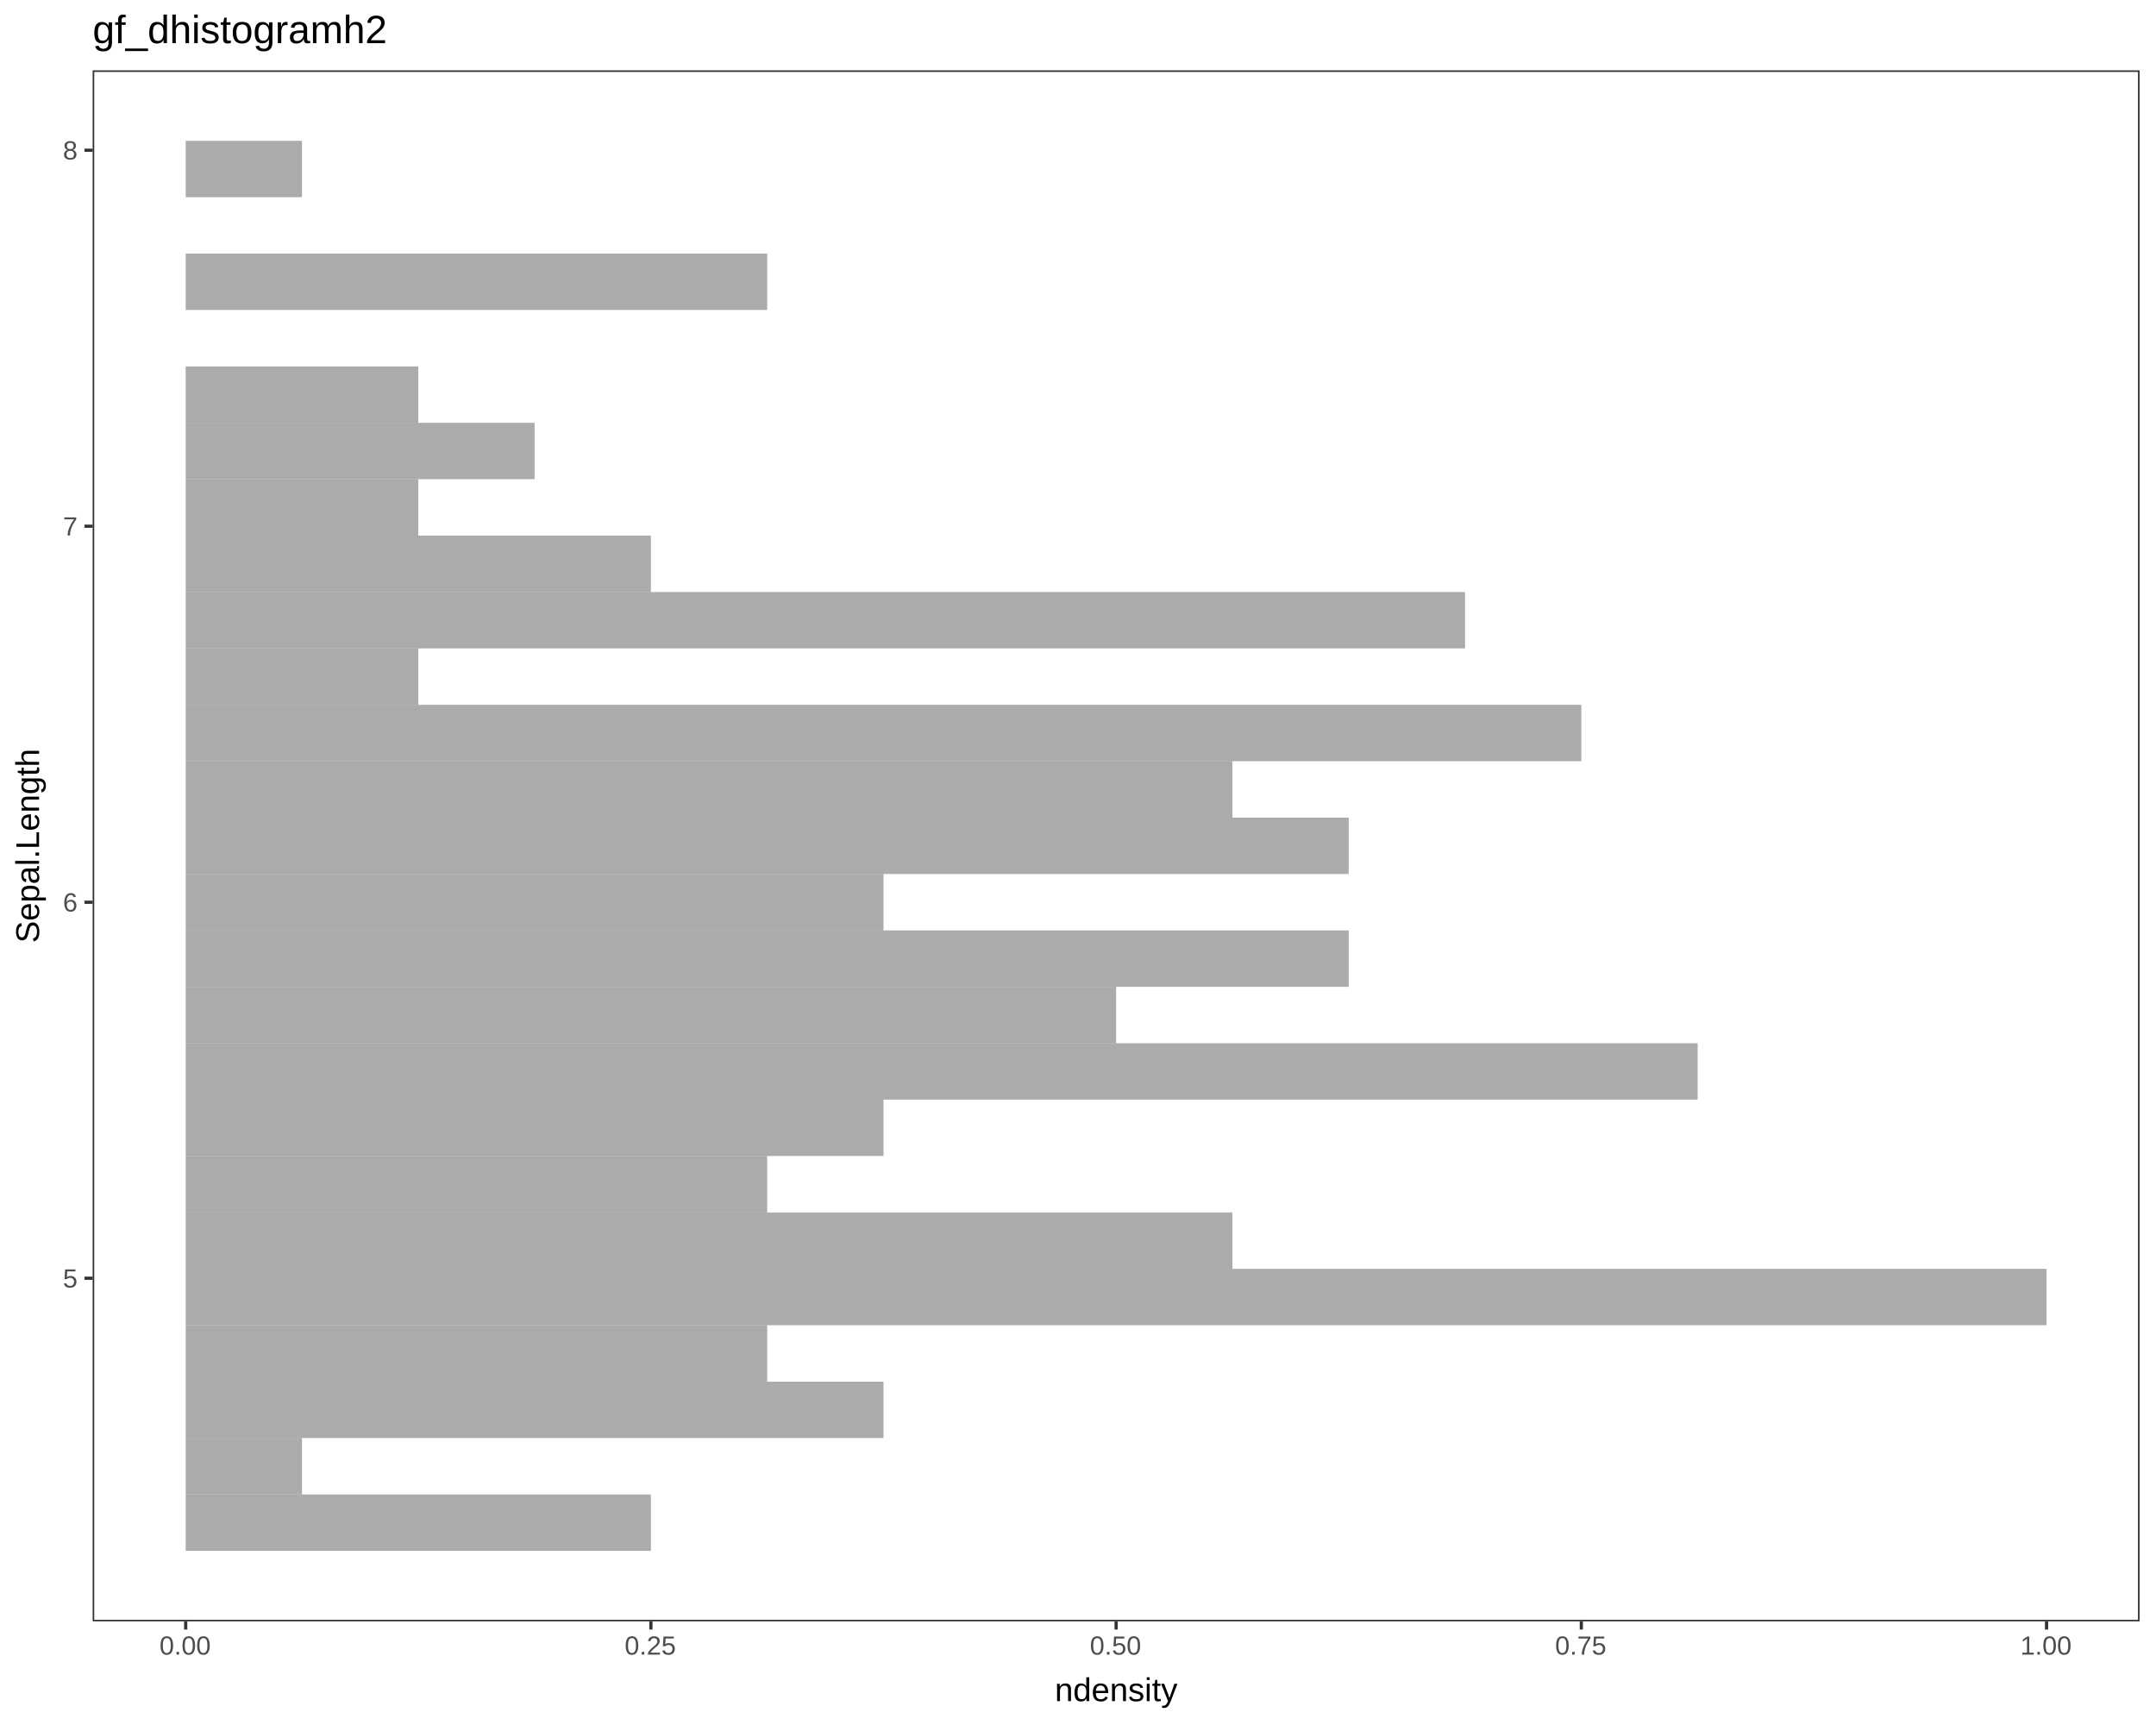
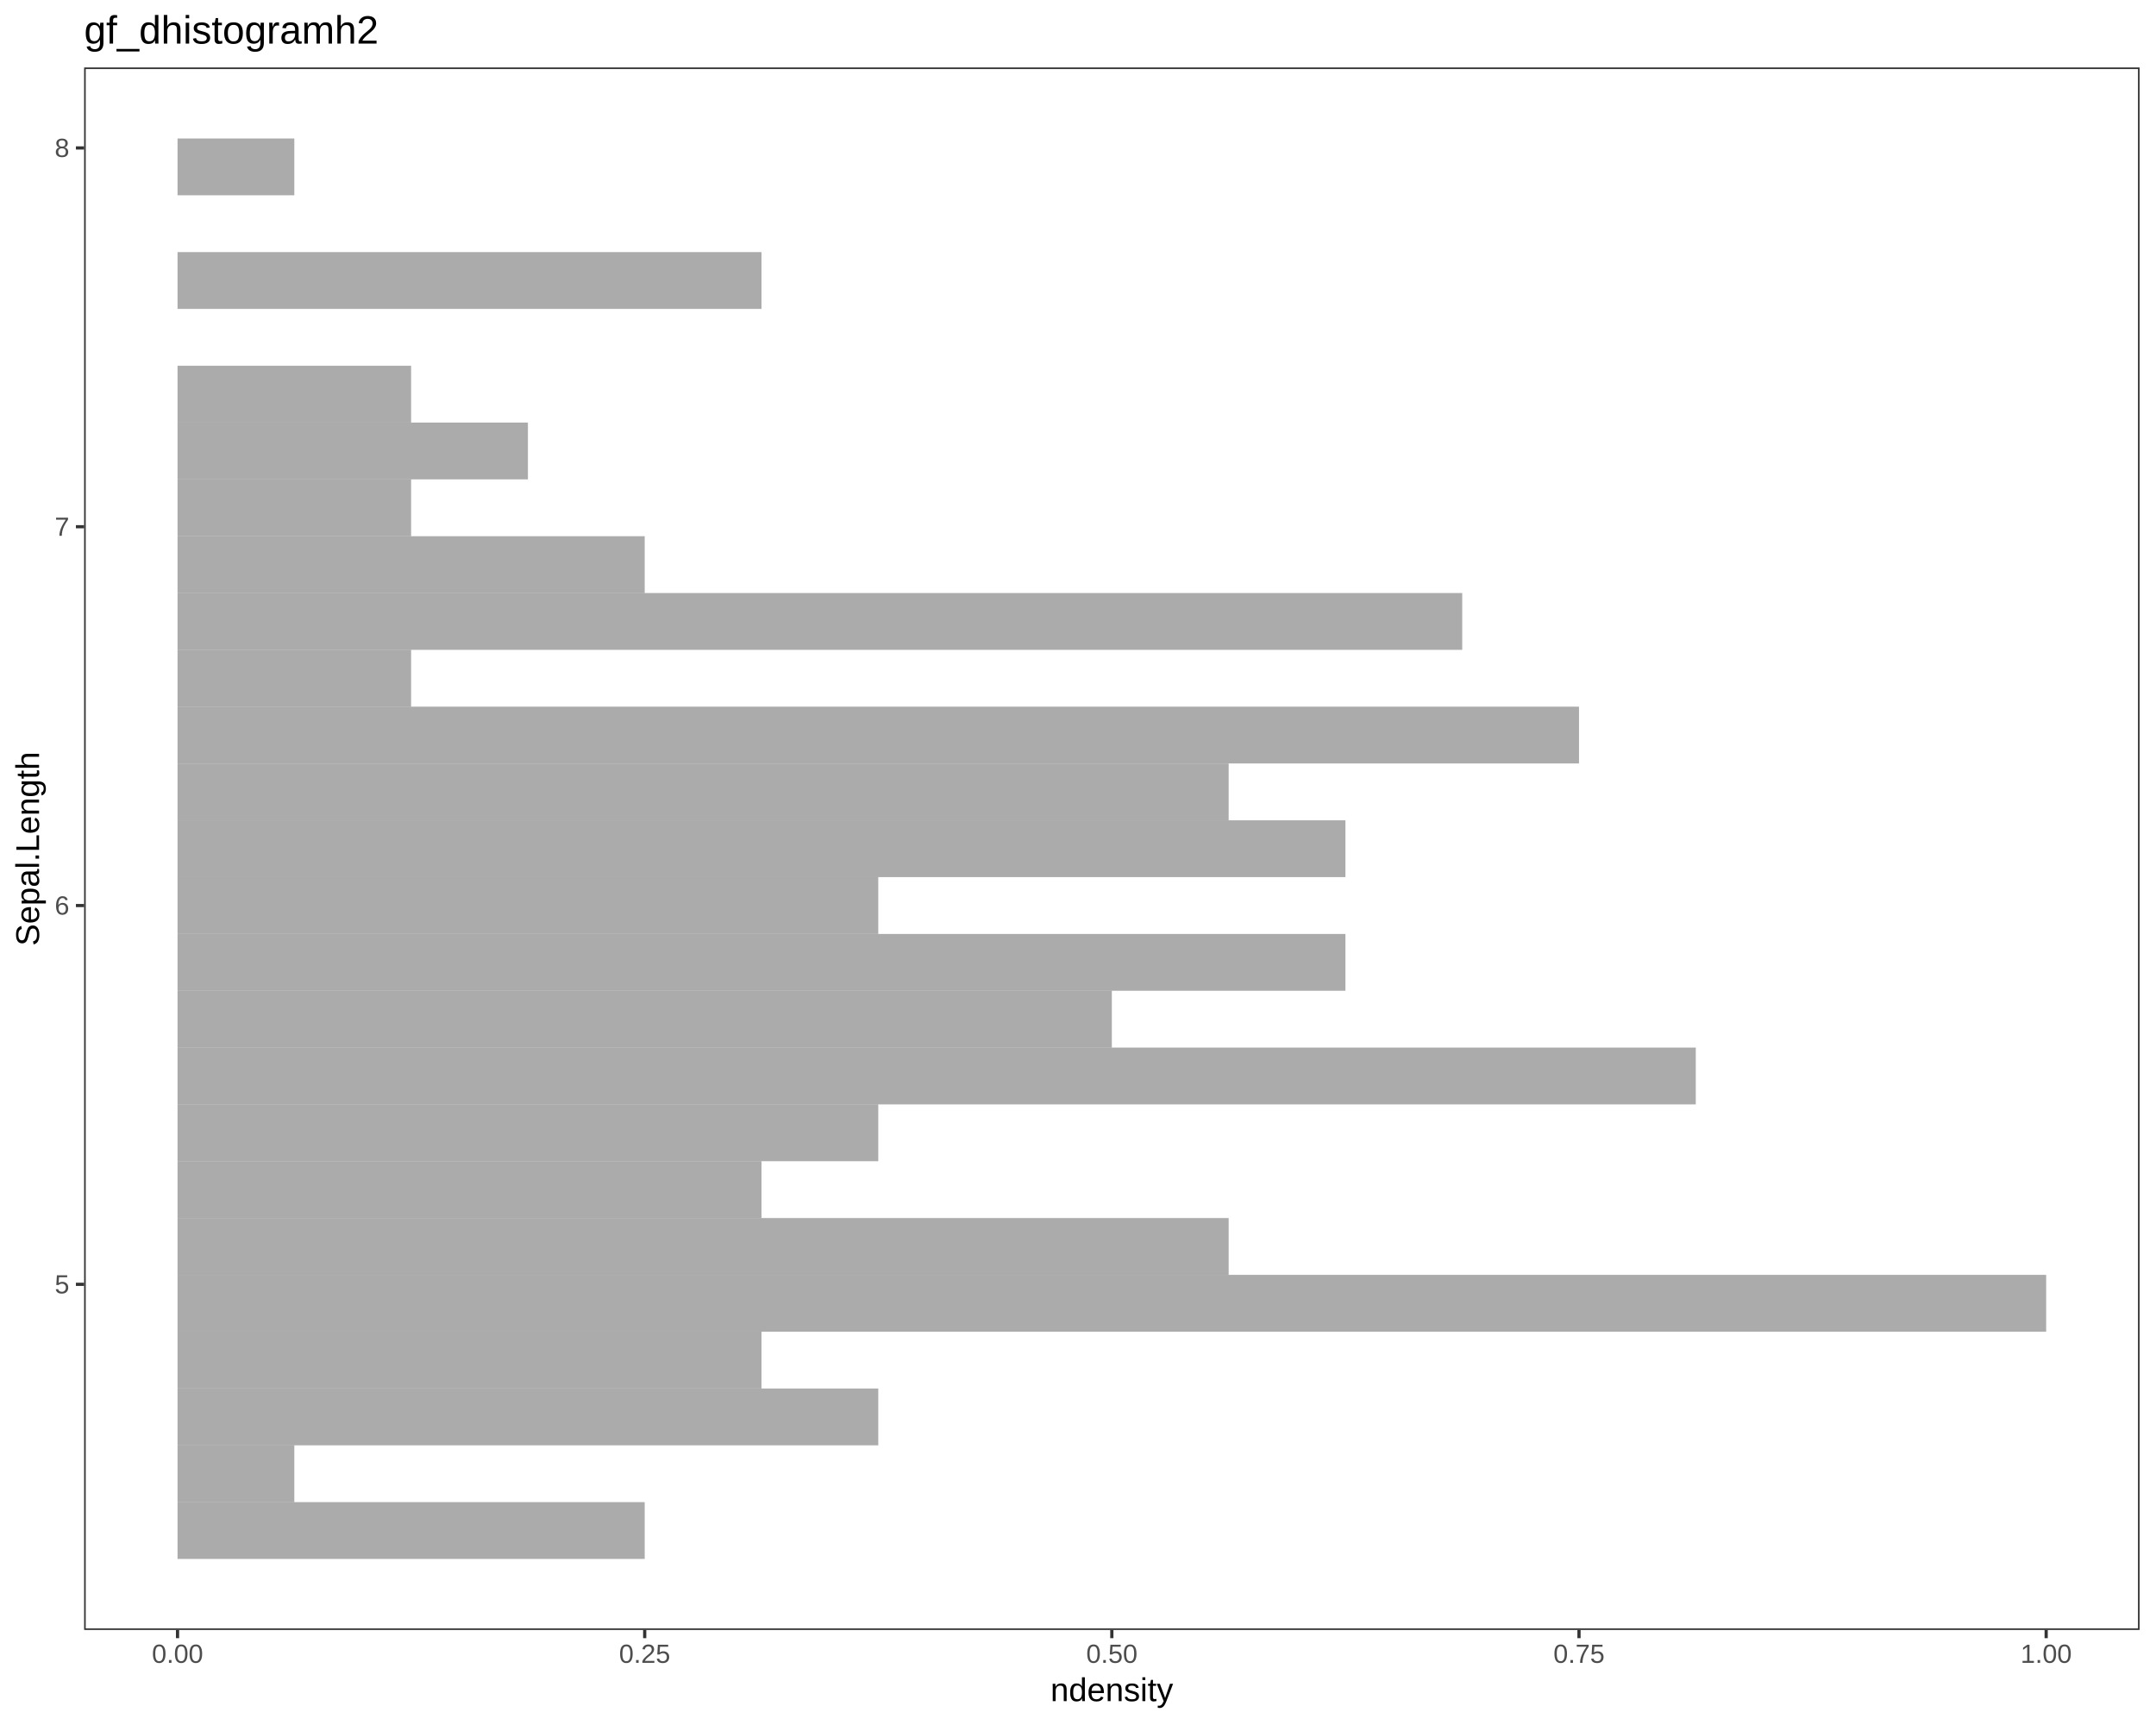
<svg xmlns="http://www.w3.org/2000/svg" viewBox="0 0 720.00 576.00">
  <defs>
    <style type="text/css">
-     line, polyline, path, rect, circle {
+     line, polyline, polygon, path, rect, circle {
      fill: none;
      stroke: #000000;
      stroke-linecap: round;
      stroke-linejoin: round;
      stroke-miterlimit: 10.00;
    }
  </style>
  </defs>
  <rect width="100%" height="100%" style="stroke: none; fill: #FFFFFF;" />
  <rect x="0.00" y="0.00" width="720.00" height="576.00" style="stroke-width: 1.07; stroke: #FFFFFF; fill: #FFFFFF;" />
  <defs>
-     <clipPath id="cpMzAuOTQyN3w3MTQuNTIxfDU0MS4zOTF8MjMuNDc2Nw==">
-       <rect x="30.94" y="23.48" width="683.58" height="517.91" />
+     <clipPath id="cpMjguMDl8NzE0LjUyfDU0NC4yN3wyMi41Mg==">
+       <rect x="28.09" y="22.52" width="686.43" height="521.75" />
    </clipPath>
  </defs>
-   <rect x="30.94" y="23.48" width="683.58" height="517.91" style="stroke-width: 1.07; stroke: none; fill: #FFFFFF;" clip-path="url(#cpMzAuOTQyN3w3MTQuNTIxfDU0MS4zOTF8MjMuNDc2Nw==)" />
-   <rect x="62.01" y="499.02" width="155.36" height="18.83" style="stroke-width: 1.07; stroke: none; stroke-linecap: butt; fill: #595959; fill-opacity: 0.50;" clip-path="url(#cpMzAuOTQyN3w3MTQuNTIxfDU0MS4zOTF8MjMuNDc2Nw==)" />
-   <rect x="62.01" y="480.18" width="38.84" height="18.83" style="stroke-width: 1.07; stroke: none; stroke-linecap: butt; fill: #595959; fill-opacity: 0.50;" clip-path="url(#cpMzAuOTQyN3w3MTQuNTIxfDU0MS4zOTF8MjMuNDc2Nw==)" />
-   <rect x="62.01" y="461.35" width="233.04" height="18.83" style="stroke-width: 1.07; stroke: none; stroke-linecap: butt; fill: #595959; fill-opacity: 0.50;" clip-path="url(#cpMzAuOTQyN3w3MTQuNTIxfDU0MS4zOTF8MjMuNDc2Nw==)" />
-   <rect x="62.01" y="442.52" width="194.20" height="18.83" style="stroke-width: 1.07; stroke: none; stroke-linecap: butt; fill: #595959; fill-opacity: 0.50;" clip-path="url(#cpMzAuOTQyN3w3MTQuNTIxfDU0MS4zOTF8MjMuNDc2Nw==)" />
-   <rect x="62.01" y="423.68" width="621.43" height="18.83" style="stroke-width: 1.07; stroke: none; stroke-linecap: butt; fill: #595959; fill-opacity: 0.50;" clip-path="url(#cpMzAuOTQyN3w3MTQuNTIxfDU0MS4zOTF8MjMuNDc2Nw==)" />
-   <rect x="62.01" y="404.85" width="349.56" height="18.83" style="stroke-width: 1.07; stroke: none; stroke-linecap: butt; fill: #595959; fill-opacity: 0.50;" clip-path="url(#cpMzAuOTQyN3w3MTQuNTIxfDU0MS4zOTF8MjMuNDc2Nw==)" />
-   <rect x="62.01" y="386.02" width="194.20" height="18.83" style="stroke-width: 1.07; stroke: none; stroke-linecap: butt; fill: #595959; fill-opacity: 0.50;" clip-path="url(#cpMzAuOTQyN3w3MTQuNTIxfDU0MS4zOTF8MjMuNDc2Nw==)" />
-   <rect x="62.01" y="367.18" width="233.04" height="18.83" style="stroke-width: 1.07; stroke: none; stroke-linecap: butt; fill: #595959; fill-opacity: 0.50;" clip-path="url(#cpMzAuOTQyN3w3MTQuNTIxfDU0MS4zOTF8MjMuNDc2Nw==)" />
-   <rect x="62.01" y="348.35" width="504.92" height="18.83" style="stroke-width: 1.07; stroke: none; stroke-linecap: butt; fill: #595959; fill-opacity: 0.50;" clip-path="url(#cpMzAuOTQyN3w3MTQuNTIxfDU0MS4zOTF8MjMuNDc2Nw==)" />
-   <rect x="62.01" y="329.52" width="310.72" height="18.83" style="stroke-width: 1.07; stroke: none; stroke-linecap: butt; fill: #595959; fill-opacity: 0.50;" clip-path="url(#cpMzAuOTQyN3w3MTQuNTIxfDU0MS4zOTF8MjMuNDc2Nw==)" />
-   <rect x="62.01" y="310.68" width="388.40" height="18.83" style="stroke-width: 1.07; stroke: none; stroke-linecap: butt; fill: #595959; fill-opacity: 0.50;" clip-path="url(#cpMzAuOTQyN3w3MTQuNTIxfDU0MS4zOTF8MjMuNDc2Nw==)" />
-   <rect x="62.01" y="291.85" width="233.04" height="18.83" style="stroke-width: 1.07; stroke: none; stroke-linecap: butt; fill: #595959; fill-opacity: 0.50;" clip-path="url(#cpMzAuOTQyN3w3MTQuNTIxfDU0MS4zOTF8MjMuNDc2Nw==)" />
-   <rect x="62.01" y="273.02" width="388.40" height="18.83" style="stroke-width: 1.07; stroke: none; stroke-linecap: butt; fill: #595959; fill-opacity: 0.50;" clip-path="url(#cpMzAuOTQyN3w3MTQuNTIxfDU0MS4zOTF8MjMuNDc2Nw==)" />
-   <rect x="62.01" y="254.18" width="349.56" height="18.83" style="stroke-width: 1.07; stroke: none; stroke-linecap: butt; fill: #595959; fill-opacity: 0.50;" clip-path="url(#cpMzAuOTQyN3w3MTQuNTIxfDU0MS4zOTF8MjMuNDc2Nw==)" />
-   <rect x="62.01" y="235.35" width="466.08" height="18.83" style="stroke-width: 1.07; stroke: none; stroke-linecap: butt; fill: #595959; fill-opacity: 0.50;" clip-path="url(#cpMzAuOTQyN3w3MTQuNTIxfDU0MS4zOTF8MjMuNDc2Nw==)" />
-   <rect x="62.01" y="216.52" width="77.68" height="18.83" style="stroke-width: 1.07; stroke: none; stroke-linecap: butt; fill: #595959; fill-opacity: 0.50;" clip-path="url(#cpMzAuOTQyN3w3MTQuNTIxfDU0MS4zOTF8MjMuNDc2Nw==)" />
-   <rect x="62.01" y="197.68" width="427.24" height="18.83" style="stroke-width: 1.07; stroke: none; stroke-linecap: butt; fill: #595959; fill-opacity: 0.50;" clip-path="url(#cpMzAuOTQyN3w3MTQuNTIxfDU0MS4zOTF8MjMuNDc2Nw==)" />
-   <rect x="62.01" y="178.85" width="155.36" height="18.83" style="stroke-width: 1.07; stroke: none; stroke-linecap: butt; fill: #595959; fill-opacity: 0.50;" clip-path="url(#cpMzAuOTQyN3w3MTQuNTIxfDU0MS4zOTF8MjMuNDc2Nw==)" />
-   <rect x="62.01" y="160.02" width="77.68" height="18.83" style="stroke-width: 1.07; stroke: none; stroke-linecap: butt; fill: #595959; fill-opacity: 0.50;" clip-path="url(#cpMzAuOTQyN3w3MTQuNTIxfDU0MS4zOTF8MjMuNDc2Nw==)" />
-   <rect x="62.01" y="141.18" width="116.52" height="18.83" style="stroke-width: 1.07; stroke: none; stroke-linecap: butt; fill: #595959; fill-opacity: 0.50;" clip-path="url(#cpMzAuOTQyN3w3MTQuNTIxfDU0MS4zOTF8MjMuNDc2Nw==)" />
-   <rect x="62.01" y="122.35" width="77.68" height="18.83" style="stroke-width: 1.07; stroke: none; stroke-linecap: butt; fill: #595959; fill-opacity: 0.50;" clip-path="url(#cpMzAuOTQyN3w3MTQuNTIxfDU0MS4zOTF8MjMuNDc2Nw==)" />
-   <rect x="62.01" y="103.52" width="0.00" height="18.83" style="stroke-width: 1.07; stroke: none; stroke-linecap: butt; fill: #595959; fill-opacity: 0.50;" clip-path="url(#cpMzAuOTQyN3w3MTQuNTIxfDU0MS4zOTF8MjMuNDc2Nw==)" />
-   <rect x="62.01" y="84.68" width="194.20" height="18.83" style="stroke-width: 1.07; stroke: none; stroke-linecap: butt; fill: #595959; fill-opacity: 0.50;" clip-path="url(#cpMzAuOTQyN3w3MTQuNTIxfDU0MS4zOTF8MjMuNDc2Nw==)" />
-   <rect x="62.01" y="65.85" width="0.00" height="18.83" style="stroke-width: 1.07; stroke: none; stroke-linecap: butt; fill: #595959; fill-opacity: 0.50;" clip-path="url(#cpMzAuOTQyN3w3MTQuNTIxfDU0MS4zOTF8MjMuNDc2Nw==)" />
-   <rect x="62.01" y="47.02" width="38.84" height="18.83" style="stroke-width: 1.07; stroke: none; stroke-linecap: butt; fill: #595959; fill-opacity: 0.50;" clip-path="url(#cpMzAuOTQyN3w3MTQuNTIxfDU0MS4zOTF8MjMuNDc2Nw==)" />
-   <rect x="30.94" y="23.48" width="683.58" height="517.91" style="stroke-width: 1.07; stroke: #333333;" clip-path="url(#cpMzAuOTQyN3w3MTQuNTIxfDU0MS4zOTF8MjMuNDc2Nw==)" />
+   <rect x="28.09" y="22.52" width="686.43" height="521.75" style="stroke-width: 1.07; stroke: none; fill: #FFFFFF;" clip-path="url(#cpMjguMDl8NzE0LjUyfDU0NC4yN3wyMi41Mg==)" />
+   <rect x="59.29" y="501.58" width="156.01" height="18.97" style="stroke-width: 1.07; stroke: none; stroke-linecap: butt; fill: #595959; fill-opacity: 0.50;" clip-path="url(#cpMjguMDl8NzE0LjUyfDU0NC4yN3wyMi41Mg==)" />
+   <rect x="59.29" y="482.61" width="39.00" height="18.97" style="stroke-width: 1.07; stroke: none; stroke-linecap: butt; fill: #595959; fill-opacity: 0.50;" clip-path="url(#cpMjguMDl8NzE0LjUyfDU0NC4yN3wyMi41Mg==)" />
+   <rect x="59.29" y="463.64" width="234.01" height="18.97" style="stroke-width: 1.07; stroke: none; stroke-linecap: butt; fill: #595959; fill-opacity: 0.50;" clip-path="url(#cpMjguMDl8NzE0LjUyfDU0NC4yN3wyMi41Mg==)" />
+   <rect x="59.29" y="444.66" width="195.01" height="18.97" style="stroke-width: 1.07; stroke: none; stroke-linecap: butt; fill: #595959; fill-opacity: 0.50;" clip-path="url(#cpMjguMDl8NzE0LjUyfDU0NC4yN3wyMi41Mg==)" />
+   <rect x="59.29" y="425.69" width="624.03" height="18.97" style="stroke-width: 1.07; stroke: none; stroke-linecap: butt; fill: #595959; fill-opacity: 0.50;" clip-path="url(#cpMjguMDl8NzE0LjUyfDU0NC4yN3wyMi41Mg==)" />
+   <rect x="59.29" y="406.72" width="351.02" height="18.97" style="stroke-width: 1.07; stroke: none; stroke-linecap: butt; fill: #595959; fill-opacity: 0.50;" clip-path="url(#cpMjguMDl8NzE0LjUyfDU0NC4yN3wyMi41Mg==)" />
+   <rect x="59.29" y="387.75" width="195.01" height="18.97" style="stroke-width: 1.07; stroke: none; stroke-linecap: butt; fill: #595959; fill-opacity: 0.50;" clip-path="url(#cpMjguMDl8NzE0LjUyfDU0NC4yN3wyMi41Mg==)" />
+   <rect x="59.29" y="368.77" width="234.01" height="18.97" style="stroke-width: 1.07; stroke: none; stroke-linecap: butt; fill: #595959; fill-opacity: 0.50;" clip-path="url(#cpMjguMDl8NzE0LjUyfDU0NC4yN3wyMi41Mg==)" />
+   <rect x="59.29" y="349.80" width="507.02" height="18.97" style="stroke-width: 1.07; stroke: none; stroke-linecap: butt; fill: #595959; fill-opacity: 0.50;" clip-path="url(#cpMjguMDl8NzE0LjUyfDU0NC4yN3wyMi41Mg==)" />
+   <rect x="59.29" y="330.83" width="312.01" height="18.97" style="stroke-width: 1.07; stroke: none; stroke-linecap: butt; fill: #595959; fill-opacity: 0.50;" clip-path="url(#cpMjguMDl8NzE0LjUyfDU0NC4yN3wyMi41Mg==)" />
+   <rect x="59.29" y="311.86" width="390.02" height="18.97" style="stroke-width: 1.07; stroke: none; stroke-linecap: butt; fill: #595959; fill-opacity: 0.50;" clip-path="url(#cpMjguMDl8NzE0LjUyfDU0NC4yN3wyMi41Mg==)" />
+   <rect x="59.29" y="292.88" width="234.01" height="18.97" style="stroke-width: 1.07; stroke: none; stroke-linecap: butt; fill: #595959; fill-opacity: 0.50;" clip-path="url(#cpMjguMDl8NzE0LjUyfDU0NC4yN3wyMi41Mg==)" />
+   <rect x="59.29" y="273.91" width="390.02" height="18.97" style="stroke-width: 1.07; stroke: none; stroke-linecap: butt; fill: #595959; fill-opacity: 0.50;" clip-path="url(#cpMjguMDl8NzE0LjUyfDU0NC4yN3wyMi41Mg==)" />
+   <rect x="59.29" y="254.94" width="351.02" height="18.97" style="stroke-width: 1.07; stroke: none; stroke-linecap: butt; fill: #595959; fill-opacity: 0.50;" clip-path="url(#cpMjguMDl8NzE0LjUyfDU0NC4yN3wyMi41Mg==)" />
+   <rect x="59.29" y="235.96" width="468.02" height="18.97" style="stroke-width: 1.07; stroke: none; stroke-linecap: butt; fill: #595959; fill-opacity: 0.50;" clip-path="url(#cpMjguMDl8NzE0LjUyfDU0NC4yN3wyMi41Mg==)" />
+   <rect x="59.29" y="216.99" width="78.00" height="18.97" style="stroke-width: 1.07; stroke: none; stroke-linecap: butt; fill: #595959; fill-opacity: 0.50;" clip-path="url(#cpMjguMDl8NzE0LjUyfDU0NC4yN3wyMi41Mg==)" />
+   <rect x="59.29" y="198.02" width="429.02" height="18.97" style="stroke-width: 1.07; stroke: none; stroke-linecap: butt; fill: #595959; fill-opacity: 0.50;" clip-path="url(#cpMjguMDl8NzE0LjUyfDU0NC4yN3wyMi41Mg==)" />
+   <rect x="59.29" y="179.05" width="156.01" height="18.97" style="stroke-width: 1.07; stroke: none; stroke-linecap: butt; fill: #595959; fill-opacity: 0.50;" clip-path="url(#cpMjguMDl8NzE0LjUyfDU0NC4yN3wyMi41Mg==)" />
+   <rect x="59.29" y="160.07" width="78.00" height="18.97" style="stroke-width: 1.07; stroke: none; stroke-linecap: butt; fill: #595959; fill-opacity: 0.50;" clip-path="url(#cpMjguMDl8NzE0LjUyfDU0NC4yN3wyMi41Mg==)" />
+   <rect x="59.29" y="141.10" width="117.01" height="18.97" style="stroke-width: 1.07; stroke: none; stroke-linecap: butt; fill: #595959; fill-opacity: 0.50;" clip-path="url(#cpMjguMDl8NzE0LjUyfDU0NC4yN3wyMi41Mg==)" />
+   <rect x="59.29" y="122.13" width="78.00" height="18.97" style="stroke-width: 1.07; stroke: none; stroke-linecap: butt; fill: #595959; fill-opacity: 0.50;" clip-path="url(#cpMjguMDl8NzE0LjUyfDU0NC4yN3wyMi41Mg==)" />
+   <rect x="59.29" y="103.16" width="0.00" height="18.97" style="stroke-width: 1.07; stroke: none; stroke-linecap: butt; fill: #595959; fill-opacity: 0.50;" clip-path="url(#cpMjguMDl8NzE0LjUyfDU0NC4yN3wyMi41Mg==)" />
+   <rect x="59.29" y="84.18" width="195.01" height="18.97" style="stroke-width: 1.07; stroke: none; stroke-linecap: butt; fill: #595959; fill-opacity: 0.50;" clip-path="url(#cpMjguMDl8NzE0LjUyfDU0NC4yN3wyMi41Mg==)" />
+   <rect x="59.29" y="65.21" width="0.00" height="18.97" style="stroke-width: 1.07; stroke: none; stroke-linecap: butt; fill: #595959; fill-opacity: 0.50;" clip-path="url(#cpMjguMDl8NzE0LjUyfDU0NC4yN3wyMi41Mg==)" />
+   <rect x="59.29" y="46.24" width="39.00" height="18.97" style="stroke-width: 1.07; stroke: none; stroke-linecap: butt; fill: #595959; fill-opacity: 0.50;" clip-path="url(#cpMjguMDl8NzE0LjUyfDU0NC4yN3wyMi41Mg==)" />
+   <rect x="28.09" y="22.52" width="686.43" height="521.75" style="stroke-width: 1.07; stroke: #333333;" clip-path="url(#cpMjguMDl8NzE0LjUyfDU0NC4yN3wyMi41Mg==)" />
  <defs>
-     <clipPath id="cpMHw3MjB8NTc2fDA=">
+     <clipPath id="cpMC4wMHw3MjAuMDB8NTc2LjAwfDAuMDA=">
      <rect x="0.00" y="0.00" width="720.00" height="576.00" />
    </clipPath>
  </defs>
-   <g clip-path="url(#cpMHw3MjB8NTc2fDA=)">
-     <text x="21.01" y="429.92" style="font-size: 8.80px; fill: #4D4D4D; font-family: Liberation Sans;" textLength="5.01px" lengthAdjust="spacingAndGlyphs">5</text>
+   <g clip-path="url(#cpMC4wMHw3MjAuMDB8NTc2LjAwfDAuMDA=)">
+     <text x="18.27" y="431.88" style="font-size: 8.80px; fill: #4D4D4D; font-family: Liberation Sans;" textLength="4.89px" lengthAdjust="spacingAndGlyphs">5</text>
  </g>
-   <g clip-path="url(#cpMHw3MjB8NTc2fDA=)">
-     <text x="21.01" y="304.36" style="font-size: 8.80px; fill: #4D4D4D; font-family: Liberation Sans;" textLength="5.01px" lengthAdjust="spacingAndGlyphs">6</text>
+   <g clip-path="url(#cpMC4wMHw3MjAuMDB8NTc2LjAwfDAuMDA=)">
+     <text x="18.27" y="305.39" style="font-size: 8.80px; fill: #4D4D4D; font-family: Liberation Sans;" textLength="4.89px" lengthAdjust="spacingAndGlyphs">6</text>
  </g>
-   <g clip-path="url(#cpMHw3MjB8NTc2fDA=)">
-     <text x="21.01" y="178.81" style="font-size: 8.80px; fill: #4D4D4D; font-family: Liberation Sans;" textLength="5.01px" lengthAdjust="spacingAndGlyphs">7</text>
+   <g clip-path="url(#cpMC4wMHw3MjAuMDB8NTc2LjAwfDAuMDA=)">
+     <text x="18.27" y="178.91" style="font-size: 8.80px; fill: #4D4D4D; font-family: Liberation Sans;" textLength="4.89px" lengthAdjust="spacingAndGlyphs">7</text>
  </g>
-   <g clip-path="url(#cpMHw3MjB8NTc2fDA=)">
-     <text x="21.01" y="53.25" style="font-size: 8.80px; fill: #4D4D4D; font-family: Liberation Sans;" textLength="5.01px" lengthAdjust="spacingAndGlyphs">8</text>
+   <g clip-path="url(#cpMC4wMHw3MjAuMDB8NTc2LjAwfDAuMDA=)">
+     <text x="18.27" y="52.42" style="font-size: 8.80px; fill: #4D4D4D; font-family: Liberation Sans;" textLength="4.89px" lengthAdjust="spacingAndGlyphs">8</text>
  </g>
-   <polyline points="28.20,426.82 30.94,426.82 " style="stroke-width: 1.07; stroke: #333333; stroke-linecap: butt;" clip-path="url(#cpMHw3MjB8NTc2fDA=)" />
-   <polyline points="28.20,301.27 30.94,301.27 " style="stroke-width: 1.07; stroke: #333333; stroke-linecap: butt;" clip-path="url(#cpMHw3MjB8NTc2fDA=)" />
-   <polyline points="28.20,175.71 30.94,175.71 " style="stroke-width: 1.07; stroke: #333333; stroke-linecap: butt;" clip-path="url(#cpMHw3MjB8NTc2fDA=)" />
-   <polyline points="28.20,50.16 30.94,50.16 " style="stroke-width: 1.07; stroke: #333333; stroke-linecap: butt;" clip-path="url(#cpMHw3MjB8NTc2fDA=)" />
-   <polyline points="62.01,544.13 62.01,541.39 " style="stroke-width: 1.07; stroke: #333333; stroke-linecap: butt;" clip-path="url(#cpMHw3MjB8NTc2fDA=)" />
-   <polyline points="217.37,544.13 217.37,541.39 " style="stroke-width: 1.07; stroke: #333333; stroke-linecap: butt;" clip-path="url(#cpMHw3MjB8NTc2fDA=)" />
-   <polyline points="372.73,544.13 372.73,541.39 " style="stroke-width: 1.07; stroke: #333333; stroke-linecap: butt;" clip-path="url(#cpMHw3MjB8NTc2fDA=)" />
-   <polyline points="528.09,544.13 528.09,541.39 " style="stroke-width: 1.07; stroke: #333333; stroke-linecap: butt;" clip-path="url(#cpMHw3MjB8NTc2fDA=)" />
-   <polyline points="683.45,544.13 683.45,541.39 " style="stroke-width: 1.07; stroke: #333333; stroke-linecap: butt;" clip-path="url(#cpMHw3MjB8NTc2fDA=)" />
-   <g clip-path="url(#cpMHw3MjB8NTc2fDA=)">
-     <text x="53.26" y="552.51" style="font-size: 8.80px; fill: #4D4D4D; font-family: Liberation Sans;" textLength="17.52px" lengthAdjust="spacingAndGlyphs">0.00</text>
+   <polyline points="25.35,428.85 28.09,428.85 " style="stroke-width: 1.07; stroke: #333333; stroke-linecap: butt;" clip-path="url(#cpMC4wMHw3MjAuMDB8NTc2LjAwfDAuMDA=)" />
+   <polyline points="25.35,302.37 28.09,302.37 " style="stroke-width: 1.07; stroke: #333333; stroke-linecap: butt;" clip-path="url(#cpMC4wMHw3MjAuMDB8NTc2LjAwfDAuMDA=)" />
+   <polyline points="25.35,175.88 28.09,175.88 " style="stroke-width: 1.07; stroke: #333333; stroke-linecap: butt;" clip-path="url(#cpMC4wMHw3MjAuMDB8NTc2LjAwfDAuMDA=)" />
+   <polyline points="25.35,49.40 28.09,49.40 " style="stroke-width: 1.07; stroke: #333333; stroke-linecap: butt;" clip-path="url(#cpMC4wMHw3MjAuMDB8NTc2LjAwfDAuMDA=)" />
+   <polyline points="59.29,547.01 59.29,544.27 " style="stroke-width: 1.07; stroke: #333333; stroke-linecap: butt;" clip-path="url(#cpMC4wMHw3MjAuMDB8NTc2LjAwfDAuMDA=)" />
+   <polyline points="215.30,547.01 215.30,544.27 " style="stroke-width: 1.07; stroke: #333333; stroke-linecap: butt;" clip-path="url(#cpMC4wMHw3MjAuMDB8NTc2LjAwfDAuMDA=)" />
+   <polyline points="371.30,547.01 371.30,544.27 " style="stroke-width: 1.07; stroke: #333333; stroke-linecap: butt;" clip-path="url(#cpMC4wMHw3MjAuMDB8NTc2LjAwfDAuMDA=)" />
+   <polyline points="527.31,547.01 527.31,544.27 " style="stroke-width: 1.07; stroke: #333333; stroke-linecap: butt;" clip-path="url(#cpMC4wMHw3MjAuMDB8NTc2LjAwfDAuMDA=)" />
+   <polyline points="683.32,547.01 683.32,544.27 " style="stroke-width: 1.07; stroke: #333333; stroke-linecap: butt;" clip-path="url(#cpMC4wMHw3MjAuMDB8NTc2LjAwfDAuMDA=)" />
+   <g clip-path="url(#cpMC4wMHw3MjAuMDB8NTc2LjAwfDAuMDA=)">
+     <text x="50.73" y="555.25" style="font-size: 8.80px; fill: #4D4D4D; font-family: Liberation Sans;" textLength="17.11px" lengthAdjust="spacingAndGlyphs">0.00</text>
  </g>
-   <g clip-path="url(#cpMHw3MjB8NTc2fDA=)">
-     <text x="208.61" y="552.51" style="font-size: 8.80px; fill: #4D4D4D; font-family: Liberation Sans;" textLength="17.52px" lengthAdjust="spacingAndGlyphs">0.25</text>
+   <g clip-path="url(#cpMC4wMHw3MjAuMDB8NTc2LjAwfDAuMDA=)">
+     <text x="206.74" y="555.25" style="font-size: 8.80px; fill: #4D4D4D; font-family: Liberation Sans;" textLength="17.11px" lengthAdjust="spacingAndGlyphs">0.25</text>
  </g>
-   <g clip-path="url(#cpMHw3MjB8NTc2fDA=)">
-     <text x="363.97" y="552.51" style="font-size: 8.80px; fill: #4D4D4D; font-family: Liberation Sans;" textLength="17.52px" lengthAdjust="spacingAndGlyphs">0.50</text>
+   <g clip-path="url(#cpMC4wMHw3MjAuMDB8NTc2LjAwfDAuMDA=)">
+     <text x="362.75" y="555.25" style="font-size: 8.80px; fill: #4D4D4D; font-family: Liberation Sans;" textLength="17.11px" lengthAdjust="spacingAndGlyphs">0.50</text>
  </g>
-   <g clip-path="url(#cpMHw3MjB8NTc2fDA=)">
-     <text x="519.33" y="552.51" style="font-size: 8.80px; fill: #4D4D4D; font-family: Liberation Sans;" textLength="17.52px" lengthAdjust="spacingAndGlyphs">0.75</text>
+   <g clip-path="url(#cpMC4wMHw3MjAuMDB8NTc2LjAwfDAuMDA=)">
+     <text x="518.76" y="555.25" style="font-size: 8.80px; fill: #4D4D4D; font-family: Liberation Sans;" textLength="17.11px" lengthAdjust="spacingAndGlyphs">0.75</text>
  </g>
-   <g clip-path="url(#cpMHw3MjB8NTc2fDA=)">
-     <text x="674.69" y="552.51" style="font-size: 8.80px; fill: #4D4D4D; font-family: Liberation Sans;" textLength="17.52px" lengthAdjust="spacingAndGlyphs">1.00</text>
+   <g clip-path="url(#cpMC4wMHw3MjAuMDB8NTc2LjAwfDAuMDA=)">
+     <text x="674.76" y="555.25" style="font-size: 8.80px; fill: #4D4D4D; font-family: Liberation Sans;" textLength="17.11px" lengthAdjust="spacingAndGlyphs">1.00</text>
  </g>
-   <g clip-path="url(#cpMHw3MjB8NTc2fDA=)">
-     <text x="352.25" y="568.04" style="font-size: 11.00px; font-family: Liberation Sans;" textLength="40.97px" lengthAdjust="spacingAndGlyphs">ndensity</text>
+   <g clip-path="url(#cpMC4wMHw3MjAuMDB8NTc2LjAwfDAuMDA=)">
+     <text x="350.80" y="568.04" style="font-size: 11.00px; font-family: Liberation Sans;" textLength="41.00px" lengthAdjust="spacingAndGlyphs">ndensity</text>
  </g>
-   <g clip-path="url(#cpMHw3MjB8NTc2fDA=)">
-     <text transform="translate(13.04,314.85) rotate(-90)" style="font-size: 11.00px; font-family: Liberation Sans;" textLength="64.83px" lengthAdjust="spacingAndGlyphs">Sepal.Length</text>
+   <g clip-path="url(#cpMC4wMHw3MjAuMDB8NTc2LjAwfDAuMDA=)">
+     <text transform="translate(13.04,315.85) rotate(-90)" style="font-size: 11.00px; font-family: Liberation Sans;" textLength="64.91px" lengthAdjust="spacingAndGlyphs">Sepal.Length</text>
  </g>
-   <g clip-path="url(#cpMHw3MjB8NTc2fDA=)">
-     <text x="30.94" y="14.42" style="font-size: 13.20px; font-family: Liberation Sans;" textLength="96.84px" lengthAdjust="spacingAndGlyphs">gf_dhistogramh2</text>
+   <g clip-path="url(#cpMC4wMHw3MjAuMDB8NTc2LjAwfDAuMDA=)">
+     <text x="28.09" y="14.56" style="font-size: 13.20px; font-family: Liberation Sans;" textLength="98.17px" lengthAdjust="spacingAndGlyphs">gf_dhistogramh2</text>
  </g>
</svg>
